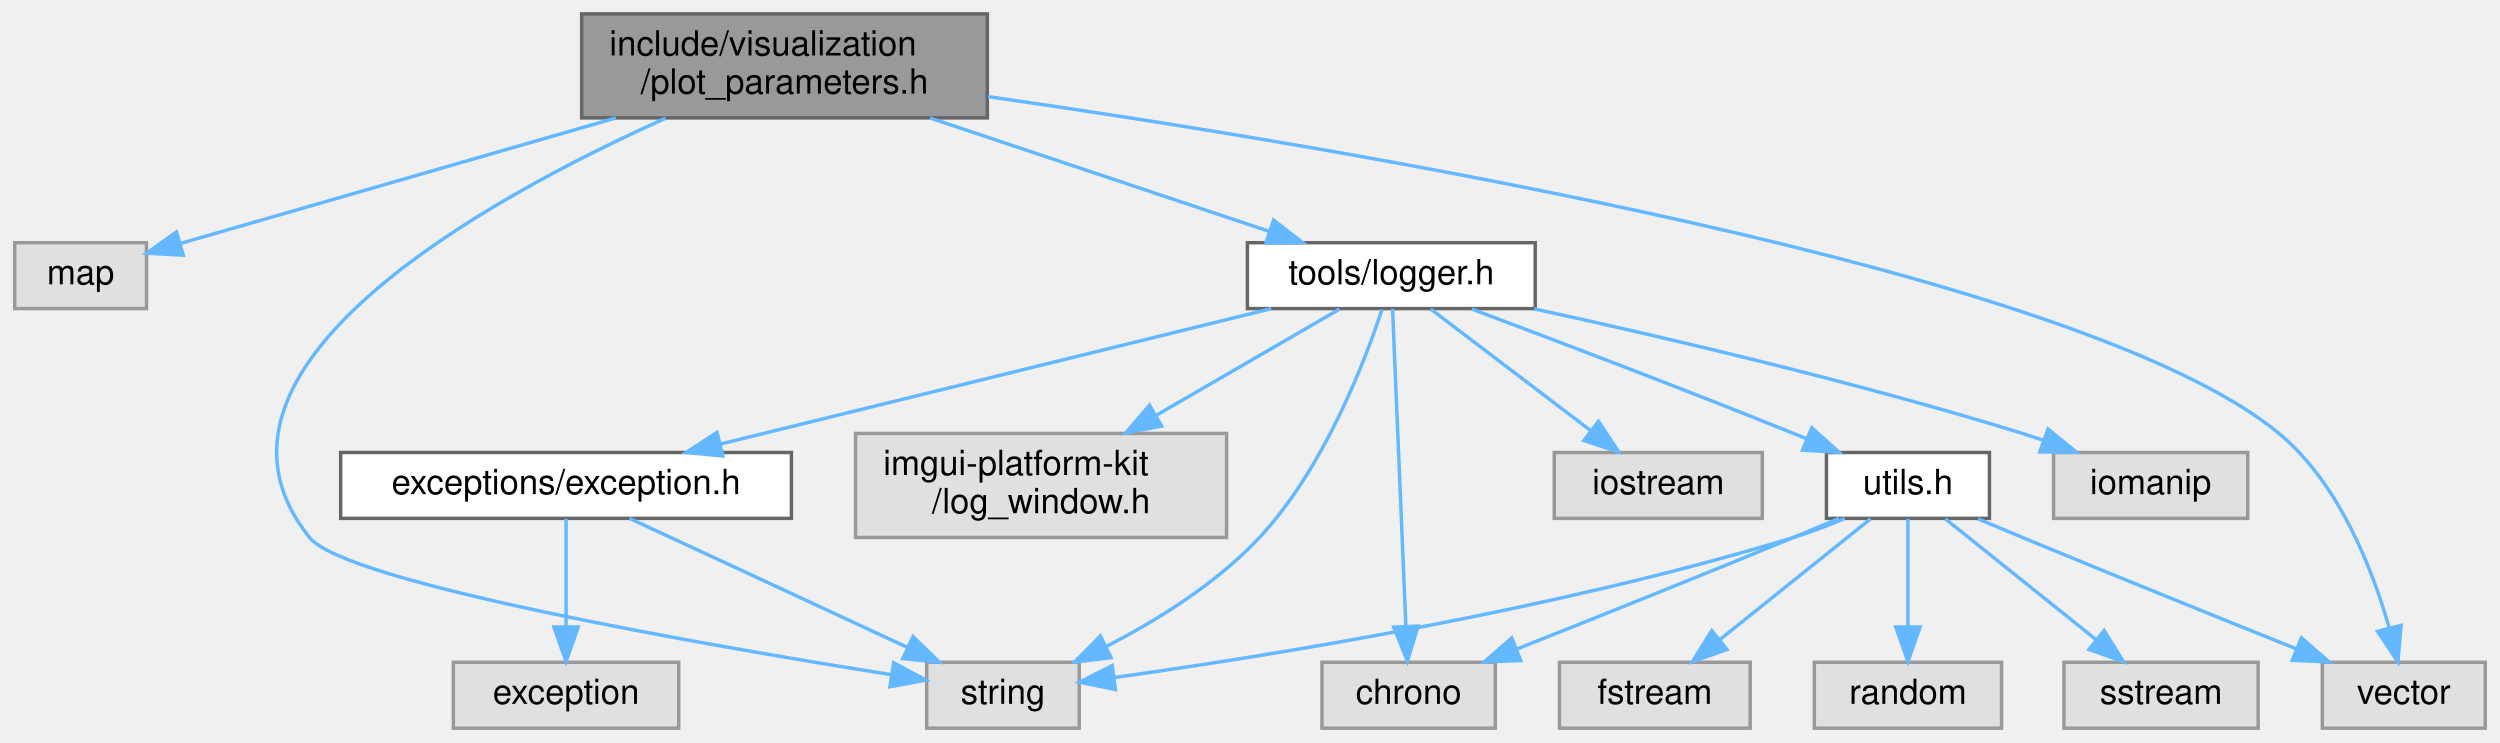
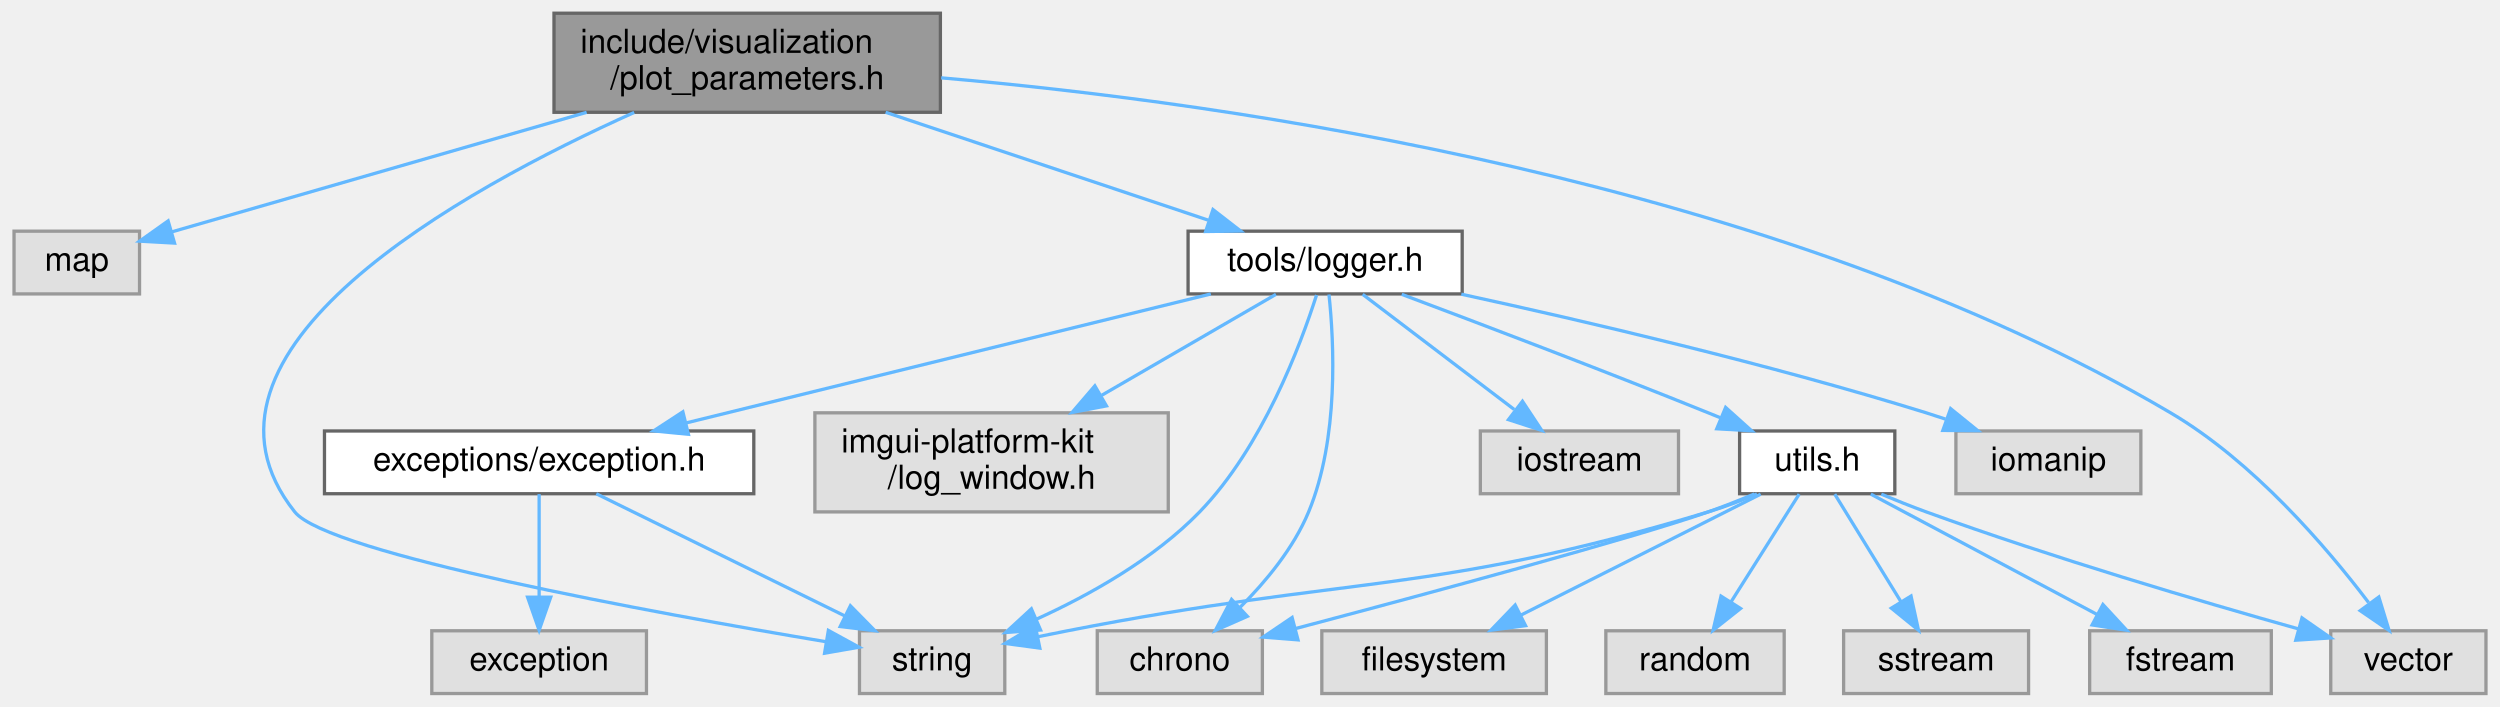
- <svg xmlns="http://www.w3.org/2000/svg" xmlns:xlink="http://www.w3.org/1999/xlink" width="721pt" height="214pt" viewBox="0.00 0.00 720.50 214.00">
+ <svg xmlns="http://www.w3.org/2000/svg" xmlns:xlink="http://www.w3.org/1999/xlink" width="757pt" height="214pt" viewBox="0.00 0.00 756.50 214.00">
  <g id="graph0" class="graph" transform="scale(1 1) rotate(0) translate(4 210)">
    <g id="Node000001" class="node">
      <g id="a_Node000001">
        <a xlink:title=" ">
          <polygon fill="#999999" stroke="#666666" points="280.5,-206 163.5,-206 163.5,-176 280.5,-176 280.5,-206" />
          <text text-anchor="start" x="171.5" y="-194" font-family="Helvetica,sans-Serif" font-size="10.00">include/visualization</text>
          <text text-anchor="middle" x="222" y="-183" font-family="Helvetica,sans-Serif" font-size="10.00">/plot_parameters.h</text>
        </a>
      </g>
    </g>
    <g id="Node000002" class="node">
      <g id="a_Node000002">
        <a xlink:title=" ">
          <polygon fill="#e0e0e0" stroke="#999999" points="38,-140 0,-140 0,-121 38,-121 38,-140" />
          <text text-anchor="middle" x="19" y="-128" font-family="Helvetica,sans-Serif" font-size="10.00">map</text>
        </a>
      </g>
    </g>
    <g id="edge1_Node000001_Node000002" class="edge">
      <g id="a_edge1_Node000001_Node000002">
        <a xlink:title=" ">
          <path fill="none" stroke="#63b8ff" d="M173.38,-175.99C134.22,-164.7 80.48,-149.22 47.84,-139.81" />
          <polygon fill="#63b8ff" stroke="#63b8ff" points="48.6,-136.39 38.02,-136.98 46.66,-143.11 48.6,-136.39" />
        </a>
      </g>
    </g>
    <g id="Node000003" class="node">
      <g id="a_Node000003">
        <a xlink:title=" ">
-           <polygon fill="#e0e0e0" stroke="#999999" points="307,-19 263,-19 263,0 307,0 307,-19" />
-           <text text-anchor="middle" x="285" y="-7" font-family="Helvetica,sans-Serif" font-size="10.00">string</text>
+           <polygon fill="#e0e0e0" stroke="#999999" points="300,-19 256,-19 256,0 300,0 300,-19" />
+           <text text-anchor="middle" x="278" y="-7" font-family="Helvetica,sans-Serif" font-size="10.00">string</text>
        </a>
      </g>
    </g>
    <g id="edge2_Node000001_Node000003" class="edge">
      <g id="a_edge2_Node000001_Node000003">
        <a xlink:title=" ">
-           <path fill="none" stroke="#63b8ff" d="M187.74,-175.92C135.59,-152.5 46.25,-103.32 85,-55 95.48,-41.93 198.9,-23.99 252.75,-15.43" />
-           <polygon fill="#63b8ff" stroke="#63b8ff" points="253.49,-18.86 262.82,-13.85 252.4,-11.94 253.49,-18.86" />
+           <path fill="none" stroke="#63b8ff" d="M187.78,-175.95C135.69,-152.58 46.43,-103.47 85,-55 95.01,-42.41 193.49,-24.45 245.77,-15.7" />
+           <polygon fill="#63b8ff" stroke="#63b8ff" points="246.58,-19.11 255.87,-14.03 245.43,-12.21 246.58,-19.11" />
        </a>
      </g>
    </g>
    <g id="Node000004" class="node">
      <g id="a_Node000004">
        <a xlink:title=" ">
-           <polygon fill="#e0e0e0" stroke="#999999" points="712.5,-19 665.5,-19 665.5,0 712.5,0 712.5,-19" />
-           <text text-anchor="middle" x="689" y="-7" font-family="Helvetica,sans-Serif" font-size="10.00">vector</text>
+           <polygon fill="#e0e0e0" stroke="#999999" points="748.5,-19 701.5,-19 701.5,0 748.5,0 748.5,-19" />
+           <text text-anchor="middle" x="725" y="-7" font-family="Helvetica,sans-Serif" font-size="10.00">vector</text>
        </a>
      </g>
    </g>
    <g id="edge3_Node000001_Node000004" class="edge">
      <g id="a_edge3_Node000001_Node000004">
        <a xlink:title=" ">
-           <path fill="none" stroke="#63b8ff" d="M280.7,-182.14C384.86,-167.17 596.41,-131.83 653,-85 670.34,-70.65 679.94,-45.96 684.78,-28.96" />
-           <polygon fill="#63b8ff" stroke="#63b8ff" points="688.22,-29.64 687.3,-19.09 681.43,-27.91 688.22,-29.64" />
+           <path fill="none" stroke="#63b8ff" d="M280.74,-186.43C367.63,-178.88 533.05,-155.65 653,-85 677.98,-70.29 700.04,-44.58 712.96,-27.54" />
+           <polygon fill="#63b8ff" stroke="#63b8ff" points="716.06,-29.23 719.16,-19.1 710.42,-25.09 716.06,-29.23" />
        </a>
      </g>
    </g>
    <g id="Node000005" class="node">
      <g id="a_Node000005">
        <a xlink:href="logger_8h.html" target="_top" xlink:title=" ">
          <polygon fill="white" stroke="#666666" points="438.5,-140 355.5,-140 355.5,-121 438.5,-121 438.5,-140" />
          <text text-anchor="middle" x="397" y="-128" font-family="Helvetica,sans-Serif" font-size="10.00">tools/logger.h</text>
        </a>
      </g>
    </g>
    <g id="edge4_Node000001_Node000005" class="edge">
      <g id="a_edge4_Node000001_Node000005">
        <a xlink:title=" ">
          <path fill="none" stroke="#63b8ff" d="M263.92,-175.99C293.73,-166.02 333.33,-152.78 361.56,-143.35" />
          <polygon fill="#63b8ff" stroke="#63b8ff" points="363.04,-146.54 371.41,-140.05 360.82,-139.9 363.04,-146.54" />
        </a>
      </g>
    </g>
    <g id="edge6_Node000005_Node000003" class="edge">
      <g id="a_edge6_Node000005_Node000003">
        <a xlink:title=" ">
-           <path fill="none" stroke="#63b8ff" d="M394.32,-120.75C389.38,-105.78 377.62,-74.96 359,-55 346.67,-41.78 329.54,-31.14 314.86,-23.58" />
-           <polygon fill="#63b8ff" stroke="#63b8ff" points="316.17,-20.33 305.65,-19.07 313.09,-26.61 316.17,-20.33" />
+           <path fill="none" stroke="#63b8ff" d="M394.4,-120.67C389.59,-105.59 378,-74.6 359,-55 345.18,-40.75 325.8,-29.88 309.46,-22.45" />
+           <polygon fill="#63b8ff" stroke="#63b8ff" points="310.83,-19.23 300.26,-18.48 308.05,-25.65 310.83,-19.23" />
        </a>
      </g>
    </g>
    <g id="Node000006" class="node">
      <g id="a_Node000006">
        <a xlink:title=" ">
          <polygon fill="#e0e0e0" stroke="#999999" points="504,-79.5 444,-79.5 444,-60.5 504,-60.5 504,-79.5" />
          <text text-anchor="middle" x="474" y="-67.5" font-family="Helvetica,sans-Serif" font-size="10.00">iostream</text>
        </a>
      </g>
    </g>
    <g id="edge5_Node000005_Node000006" class="edge">
      <g id="a_edge5_Node000005_Node000006">
        <a xlink:title=" ">
          <path fill="none" stroke="#63b8ff" d="M408.36,-120.87C420.42,-111.71 439.7,-97.06 454.25,-86.01" />
          <polygon fill="#63b8ff" stroke="#63b8ff" points="456.75,-88.5 462.59,-79.67 452.51,-82.93 456.75,-88.5" />
        </a>
      </g>
    </g>
    <g id="Node000007" class="node">
      <g id="a_Node000007">
        <a xlink:title=" ">
-           <polygon fill="#e0e0e0" stroke="#999999" points="427,-19 377,-19 377,0 427,0 427,-19" />
-           <text text-anchor="middle" x="402" y="-7" font-family="Helvetica,sans-Serif" font-size="10.00">chrono</text>
+           <polygon fill="#e0e0e0" stroke="#999999" points="378,-19 328,-19 328,0 378,0 378,-19" />
+           <text text-anchor="middle" x="353" y="-7" font-family="Helvetica,sans-Serif" font-size="10.00">chrono</text>
        </a>
      </g>
    </g>
    <g id="edge7_Node000005_Node000007" class="edge">
      <g id="a_edge7_Node000005_Node000007">
        <a xlink:title=" ">
-           <path fill="none" stroke="#63b8ff" d="M397.36,-120.94C398.16,-101.91 400.1,-55.69 401.2,-29.47" />
-           <polygon fill="#63b8ff" stroke="#63b8ff" points="404.71,-29.44 401.63,-19.3 397.71,-29.15 404.71,-29.44" />
+           <path fill="none" stroke="#63b8ff" d="M398.16,-120.83C399.69,-106.51 401.24,-77.27 392,-55 387.45,-44.04 379.07,-33.91 371.24,-26.1" />
+           <polygon fill="#63b8ff" stroke="#63b8ff" points="373.45,-23.37 363.75,-19.1 368.67,-28.49 373.45,-23.37" />
        </a>
      </g>
    </g>
    <g id="Node000008" class="node">
      <g id="a_Node000008">
        <a xlink:title=" ">
          <polygon fill="#e0e0e0" stroke="#999999" points="644,-79.5 588,-79.5 588,-60.5 644,-60.5 644,-79.5" />
          <text text-anchor="middle" x="616" y="-67.5" font-family="Helvetica,sans-Serif" font-size="10.00">iomanip</text>
        </a>
      </g>
    </g>
    <g id="edge8_Node000005_Node000008" class="edge">
      <g id="a_edge8_Node000005_Node000008">
        <a xlink:title=" ">
          <path fill="none" stroke="#63b8ff" d="M438.23,-120.92C475.38,-112.84 531.31,-99.79 579,-85 580.92,-84.4 582.88,-83.76 584.85,-83.09" />
          <polygon fill="#63b8ff" stroke="#63b8ff" points="586.4,-86.26 594.63,-79.59 584.04,-79.67 586.4,-86.26" />
        </a>
      </g>
    </g>
    <g id="Node000009" class="node">
      <g id="a_Node000009">
        <a xlink:title=" ">
          <polygon fill="#e0e0e0" stroke="#999999" points="349.5,-85 242.5,-85 242.5,-55 349.5,-55 349.5,-85" />
          <text text-anchor="start" x="250.5" y="-73" font-family="Helvetica,sans-Serif" font-size="10.00">imgui-platform-kit</text>
          <text text-anchor="middle" x="296" y="-62" font-family="Helvetica,sans-Serif" font-size="10.00">/log_window.h</text>
        </a>
      </g>
    </g>
    <g id="edge9_Node000005_Node000009" class="edge">
      <g id="a_edge9_Node000005_Node000009">
        <a xlink:title=" ">
          <path fill="none" stroke="#63b8ff" d="M382.1,-120.87C368.27,-112.86 347.19,-100.65 329.35,-90.31" />
          <polygon fill="#63b8ff" stroke="#63b8ff" points="330.78,-87.1 320.37,-85.11 327.27,-93.16 330.78,-87.1" />
        </a>
      </g>
    </g>
    <g id="Node000010" class="node">
      <g id="a_Node000010">
        <a xlink:href="exception_8h.html" target="_top" xlink:title=" ">
          <polygon fill="white" stroke="#666666" points="224,-79.5 94,-79.5 94,-60.5 224,-60.5 224,-79.5" />
          <text text-anchor="middle" x="159" y="-67.5" font-family="Helvetica,sans-Serif" font-size="10.00">exceptions/exception.h</text>
        </a>
      </g>
    </g>
    <g id="edge10_Node000005_Node000010" class="edge">
      <g id="a_edge10_Node000005_Node000010">
        <a xlink:title=" ">
          <path fill="none" stroke="#63b8ff" d="M362.39,-120.99C320.44,-110.68 249.66,-93.28 203.64,-81.97" />
          <polygon fill="#63b8ff" stroke="#63b8ff" points="204.2,-78.5 193.65,-79.52 202.52,-85.3 204.2,-78.5" />
        </a>
      </g>
    </g>
    <g id="Node000012" class="node">
      <g id="a_Node000012">
        <a xlink:href="utils_8h.html" target="_top" xlink:title=" ">
          <polygon fill="white" stroke="#666666" points="569.5,-79.5 522.5,-79.5 522.5,-60.5 569.5,-60.5 569.5,-79.5" />
          <text text-anchor="middle" x="546" y="-67.5" font-family="Helvetica,sans-Serif" font-size="10.00">utils.h</text>
        </a>
      </g>
    </g>
    <g id="edge13_Node000005_Node000012" class="edge">
      <g id="a_edge13_Node000005_Node000012">
        <a xlink:title=" ">
          <path fill="none" stroke="#63b8ff" d="M420.2,-120.87C443.69,-112.07 481,-97.92 513,-85 514.2,-84.52 515.42,-84.02 516.66,-83.51" />
          <polygon fill="#63b8ff" stroke="#63b8ff" points="518.27,-86.63 526.15,-79.55 515.58,-80.17 518.27,-86.63" />
        </a>
      </g>
    </g>
    <g id="edge12_Node000010_Node000003" class="edge">
      <g id="a_edge12_Node000010_Node000003">
        <a xlink:title=" ">
-           <path fill="none" stroke="#63b8ff" d="M177.32,-60.49C198.41,-50.7 233.26,-34.52 257.58,-23.23" />
-           <polygon fill="#63b8ff" stroke="#63b8ff" points="259.06,-26.4 266.66,-19.02 256.11,-20.05 259.06,-26.4" />
+           <path fill="none" stroke="#63b8ff" d="M176.3,-60.49C196.05,-50.79 228.55,-34.81 251.49,-23.53" />
+           <polygon fill="#63b8ff" stroke="#63b8ff" points="253.25,-26.57 260.68,-19.02 250.16,-20.29 253.25,-26.57" />
        </a>
      </g>
    </g>
    <g id="Node000011" class="node">
      <g id="a_Node000011">
        <a xlink:title=" ">
          <polygon fill="#e0e0e0" stroke="#999999" points="191.5,-19 126.5,-19 126.5,0 191.5,0 191.5,-19" />
          <text text-anchor="middle" x="159" y="-7" font-family="Helvetica,sans-Serif" font-size="10.00">exception</text>
        </a>
      </g>
    </g>
    <g id="edge11_Node000010_Node000011" class="edge">
      <g id="a_edge11_Node000010_Node000011">
        <a xlink:title=" ">
          <path fill="none" stroke="#63b8ff" d="M159,-60.37C159,-52.25 159,-39.81 159,-29.39" />
          <polygon fill="#63b8ff" stroke="#63b8ff" points="162.5,-29.17 159,-19.17 155.5,-29.17 162.5,-29.17" />
        </a>
      </g>
    </g>
    <g id="edge14_Node000012_Node000003" class="edge">
      <g id="a_edge14_Node000012_Node000003">
        <a xlink:title=" ">
-           <path fill="none" stroke="#63b8ff" d="M527.75,-60.46C523.02,-58.47 517.88,-56.49 513,-55 444.63,-34.08 361.61,-20.79 317.02,-14.6" />
-           <polygon fill="#63b8ff" stroke="#63b8ff" points="317.44,-11.13 307.06,-13.25 316.5,-18.06 317.44,-11.13" />
+           <path fill="none" stroke="#63b8ff" d="M527.76,-60.43C523.03,-58.44 517.89,-56.47 513,-55 429.03,-29.73 405.05,-35.9 319,-19 316.12,-18.44 313.14,-17.84 310.15,-17.23" />
+           <polygon fill="#63b8ff" stroke="#63b8ff" points="310.61,-13.75 300.11,-15.17 309.2,-20.61 310.61,-13.75" />
        </a>
      </g>
    </g>
    <g id="edge15_Node000012_Node000004" class="edge">
      <g id="a_edge15_Node000012_Node000004">
        <a xlink:title=" ">
-           <path fill="none" stroke="#63b8ff" d="M566.22,-60.36C570.44,-58.57 574.86,-56.72 579,-55 605.57,-43.99 635.88,-31.75 657.94,-22.9" />
-           <polygon fill="#63b8ff" stroke="#63b8ff" points="659.48,-26.06 667.46,-19.09 656.87,-19.56 659.48,-26.06" />
+           <path fill="none" stroke="#63b8ff" d="M565.41,-60.36C569.84,-58.51 574.55,-56.62 579,-55 617.1,-41.16 661.79,-27.97 691.6,-19.6" />
+           <polygon fill="#63b8ff" stroke="#63b8ff" points="692.79,-22.9 701.49,-16.84 690.91,-16.15 692.79,-22.9" />
        </a>
      </g>
    </g>
    <g id="edge19_Node000012_Node000007" class="edge">
      <g id="a_edge19_Node000012_Node000007">
        <a xlink:title=" ">
-           <path fill="none" stroke="#63b8ff" d="M526.13,-60.5C521.81,-58.67 517.26,-56.76 513,-55 486.08,-43.9 455.34,-31.6 433.05,-22.76" />
-           <polygon fill="#63b8ff" stroke="#63b8ff" points="434.33,-19.5 423.75,-19.07 431.75,-26.01 434.33,-19.5" />
+           <path fill="none" stroke="#63b8ff" d="M526.97,-60.43C522.44,-58.53 517.58,-56.6 513,-55 490.03,-46.97 427.78,-30.18 388.05,-19.68" />
+           <polygon fill="#63b8ff" stroke="#63b8ff" points="388.78,-16.25 378.22,-17.09 387,-23.02 388.78,-16.25" />
        </a>
      </g>
    </g>
    <g id="Node000013" class="node">
      <g id="a_Node000013">
        <a xlink:title=" ">
-           <polygon fill="#e0e0e0" stroke="#999999" points="573,-19 519,-19 519,0 573,0 573,-19" />
-           <text text-anchor="middle" x="546" y="-7" font-family="Helvetica,sans-Serif" font-size="10.00">random</text>
+           <polygon fill="#e0e0e0" stroke="#999999" points="536,-19 482,-19 482,0 536,0 536,-19" />
+           <text text-anchor="middle" x="509" y="-7" font-family="Helvetica,sans-Serif" font-size="10.00">random</text>
        </a>
      </g>
    </g>
    <g id="edge16_Node000012_Node000013" class="edge">
      <g id="a_edge16_Node000012_Node000013">
        <a xlink:title=" ">
-           <path fill="none" stroke="#63b8ff" d="M546,-60.37C546,-52.25 546,-39.81 546,-29.39" />
-           <polygon fill="#63b8ff" stroke="#63b8ff" points="549.5,-29.17 546,-19.17 542.5,-29.17 549.5,-29.17" />
+           <path fill="none" stroke="#63b8ff" d="M540.54,-60.37C535.13,-51.81 526.69,-38.47 519.9,-27.74" />
+           <polygon fill="#63b8ff" stroke="#63b8ff" points="522.79,-25.75 514.48,-19.17 516.87,-29.49 522.79,-25.75" />
        </a>
      </g>
    </g>
    <g id="Node000014" class="node">
      <g id="a_Node000014">
        <a xlink:title=" ">
-           <polygon fill="#e0e0e0" stroke="#999999" points="647,-19 591,-19 591,0 647,0 647,-19" />
-           <text text-anchor="middle" x="619" y="-7" font-family="Helvetica,sans-Serif" font-size="10.00">sstream</text>
+           <polygon fill="#e0e0e0" stroke="#999999" points="610,-19 554,-19 554,0 610,0 610,-19" />
+           <text text-anchor="middle" x="582" y="-7" font-family="Helvetica,sans-Serif" font-size="10.00">sstream</text>
        </a>
      </g>
    </g>
    <g id="edge17_Node000012_Node000014" class="edge">
      <g id="a_edge17_Node000012_Node000014">
        <a xlink:title=" ">
-           <path fill="none" stroke="#63b8ff" d="M556.77,-60.37C568.2,-51.21 586.48,-36.56 600.28,-25.51" />
-           <polygon fill="#63b8ff" stroke="#63b8ff" points="602.57,-28.15 608.18,-19.17 598.19,-22.69 602.57,-28.15" />
+           <path fill="none" stroke="#63b8ff" d="M551.31,-60.37C556.58,-51.81 564.79,-38.47 571.39,-27.74" />
+           <polygon fill="#63b8ff" stroke="#63b8ff" points="574.41,-29.52 576.67,-19.17 568.44,-25.85 574.41,-29.52" />
        </a>
      </g>
    </g>
    <g id="Node000015" class="node">
      <g id="a_Node000015">
        <a xlink:title=" ">
-           <polygon fill="#e0e0e0" stroke="#999999" points="500.5,-19 445.5,-19 445.5,0 500.5,0 500.5,-19" />
-           <text text-anchor="middle" x="473" y="-7" font-family="Helvetica,sans-Serif" font-size="10.00">fstream</text>
+           <polygon fill="#e0e0e0" stroke="#999999" points="683.5,-19 628.5,-19 628.5,0 683.5,0 683.5,-19" />
+           <text text-anchor="middle" x="656" y="-7" font-family="Helvetica,sans-Serif" font-size="10.00">fstream</text>
        </a>
      </g>
    </g>
    <g id="edge18_Node000012_Node000015" class="edge">
      <g id="a_edge18_Node000012_Node000015">
        <a xlink:title=" ">
-           <path fill="none" stroke="#63b8ff" d="M535.23,-60.37C523.8,-51.21 505.52,-36.56 491.72,-25.51" />
-           <polygon fill="#63b8ff" stroke="#63b8ff" points="493.81,-22.69 483.82,-19.17 489.43,-28.15 493.81,-22.69" />
+           <path fill="none" stroke="#63b8ff" d="M562.23,-60.37C580.27,-50.78 609.62,-35.17 630.68,-23.97" />
+           <polygon fill="#63b8ff" stroke="#63b8ff" points="632.52,-26.95 639.7,-19.17 629.23,-20.77 632.52,-26.95" />
+         </a>
+       </g>
+     </g>
+     <g id="Node000016" class="node">
+       <g id="a_Node000016">
+         <a xlink:title=" ">
+           <polygon fill="#e0e0e0" stroke="#999999" points="464,-19 396,-19 396,0 464,0 464,-19" />
+           <text text-anchor="middle" x="430" y="-7" font-family="Helvetica,sans-Serif" font-size="10.00">filesystem</text>
+         </a>
+       </g>
+     </g>
+     <g id="edge20_Node000012_Node000016" class="edge">
+       <g id="a_edge20_Node000012_Node000016">
+         <a xlink:title=" ">
+           <path fill="none" stroke="#63b8ff" d="M528.88,-60.37C509.78,-50.73 478.63,-35.03 456.4,-23.81" />
+           <polygon fill="#63b8ff" stroke="#63b8ff" points="457.69,-20.55 447.19,-19.17 454.54,-26.8 457.69,-20.55" />
        </a>
      </g>
    </g>
  </g>
</svg>
